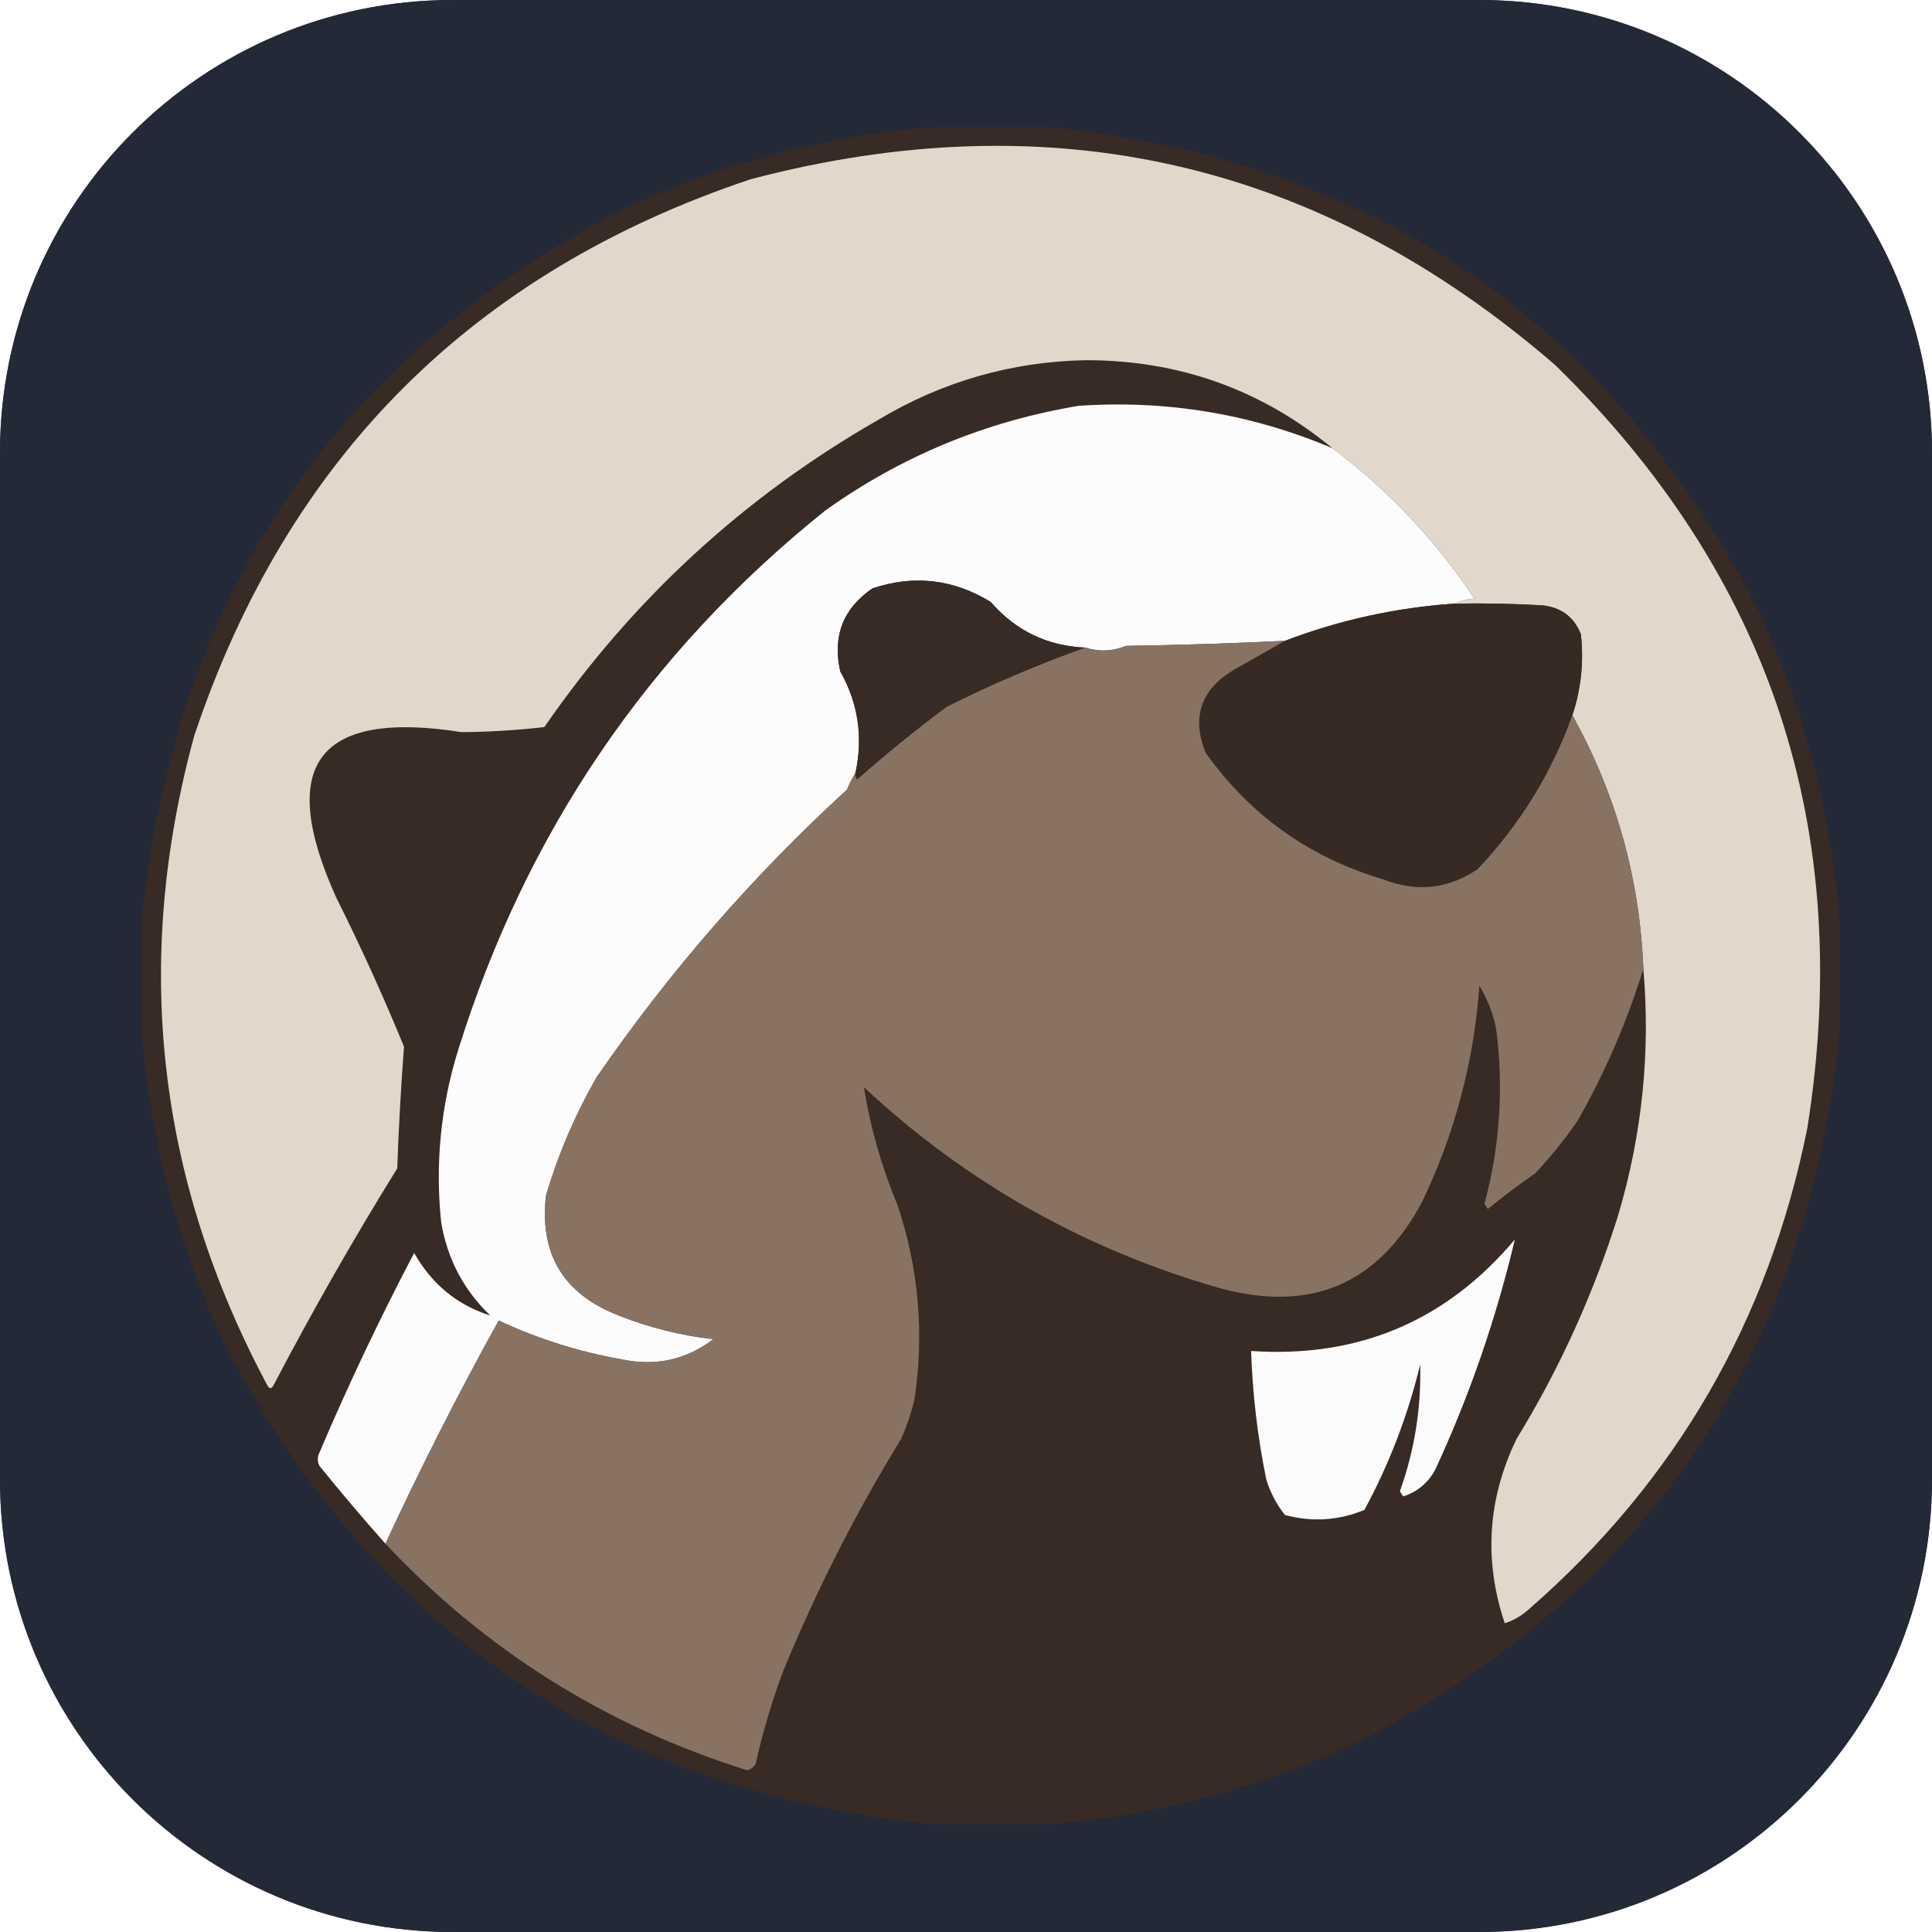
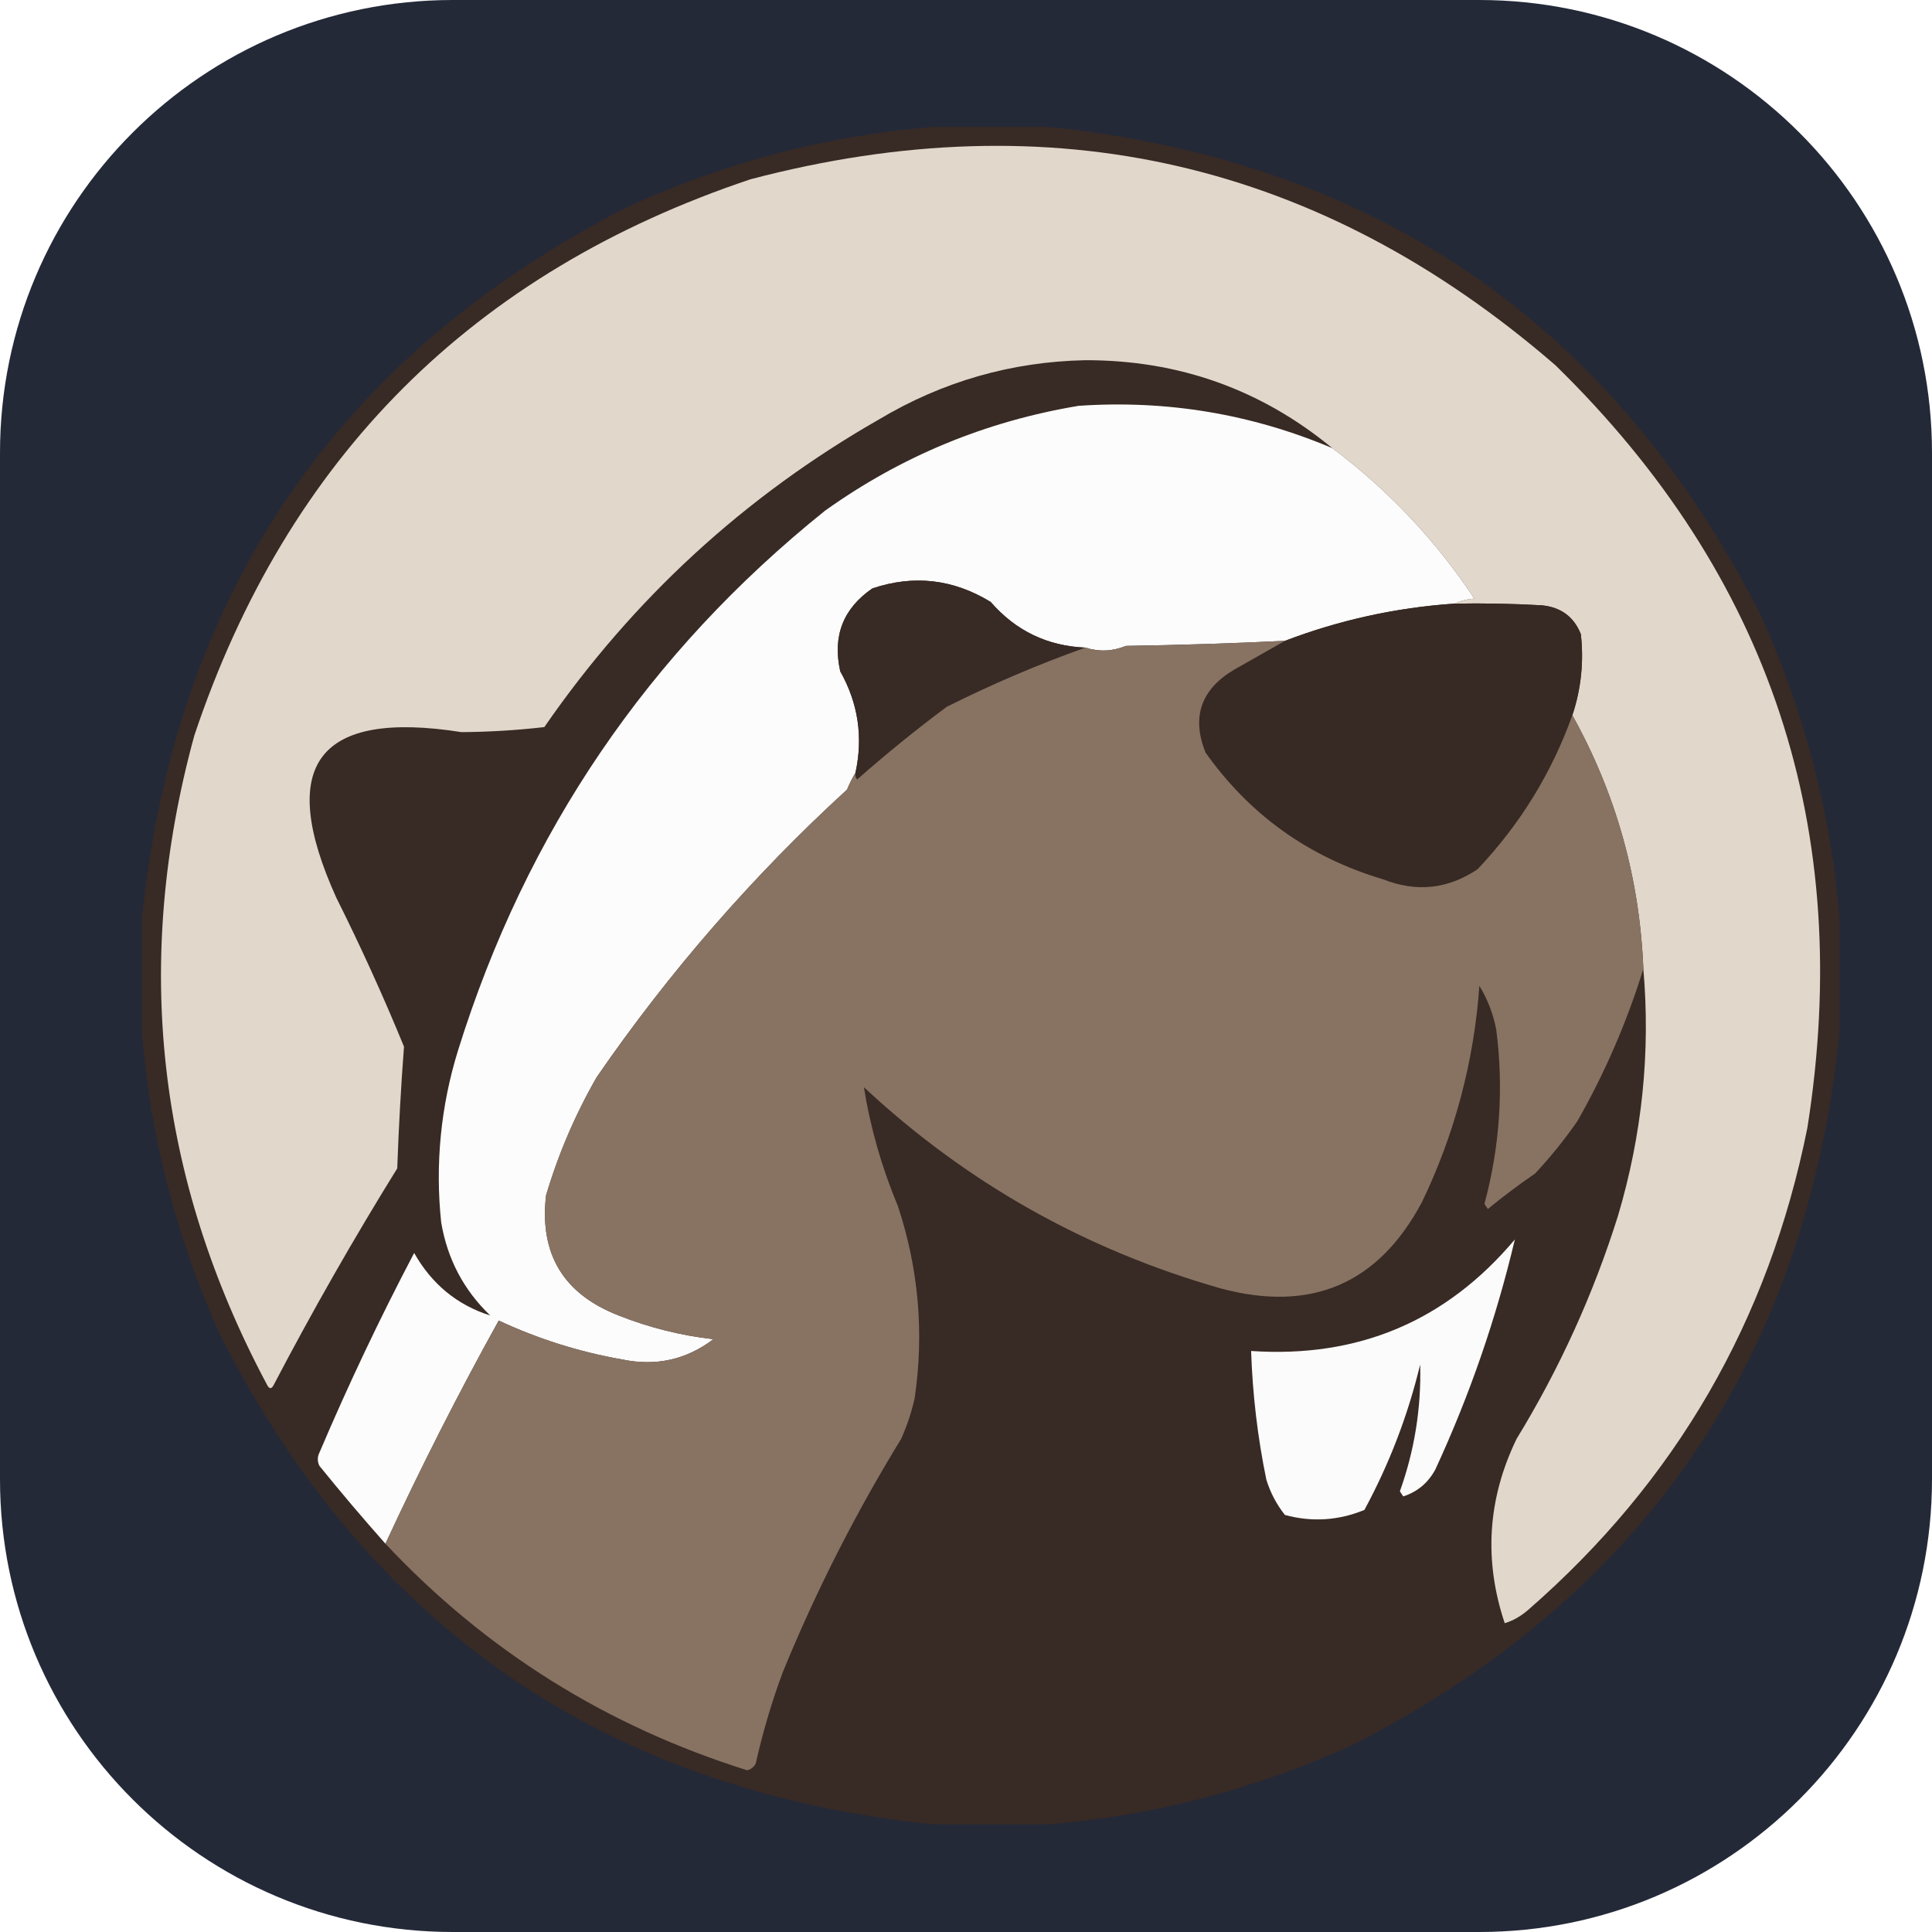
<svg xmlns="http://www.w3.org/2000/svg" width="256" height="256" viewBox="0 0 256 256" fill="none" id="dbeaver">
  <style>
#dbeaver {
    rect {fill: #242938}

    @media (prefers-color-scheme: light) {
        rect {fill: #F4F2ED}
    }
}
</style>
  <rect width="256" height="256" rx="60" fill="#242938" />
-   <path d="M196 0H60C26.863 0 0 26.863 0 60V196C0 229.137 26.863 256 60 256H196C229.137 256 256 229.137 256 196V60C256 26.863 229.137 0 196 0Z" fill="#242938" />
  <path d="M123.656 16.812H138.894C182.085 21.262 213.527 42.766 233.21 81.333C239.077 94.217 242.588 107.656 243.74 121.656V136.894C239.29 180.085 217.786 211.527 179.219 231.21C166.335 237.077 152.896 240.588 138.894 241.74H123.658C80.468 237.29 49.025 215.786 29.335 177.22C23.468 164.335 19.964 150.896 18.812 136.894V121.658C23.262 78.468 44.766 47.025 83.333 27.335C96.217 21.468 109.656 17.964 123.656 16.812Z" fill="#382A24" />
  <path d="M217.752 128.377C217.268 116.388 214.133 105.182 208.344 94.772C209.5 91.314 209.884 87.644 209.468 84.021C208.543 81.724 206.828 80.459 204.312 80.21C200.435 79.987 196.55 79.913 192.666 79.989C193.469 79.625 194.364 79.4 195.353 79.314C190.274 71.633 183.906 64.888 176.531 59.376C167.096 51.596 156.189 47.713 143.824 47.728C134.039 47.928 124.923 50.537 116.49 55.564C98.634 65.776 83.852 79.363 72.127 96.343C68.486 96.762 64.824 96.984 61.154 97.011C42.106 94.018 36.58 101.343 44.573 118.969C47.804 125.428 50.793 132.005 53.532 138.687C53.126 144.057 52.828 149.431 52.637 154.815C46.838 164.171 41.382 173.736 36.279 183.49C35.981 184.087 35.682 184.087 35.384 183.49C20.765 156.095 17.55 127.416 25.749 97.459C38.072 60.648 62.647 36.074 99.457 23.751C139.427 13.237 174.975 21.448 206.104 48.398C234.61 76.256 245.739 109.939 239.488 149.438C234.369 175 222.046 196.282 202.521 213.291C201.538 214.152 200.493 214.749 199.385 215.084C196.591 206.749 197.11 198.615 200.95 190.666C206.626 181.396 211.142 171.463 214.395 161.091C217.595 150.319 218.711 139.419 217.752 128.377Z" fill="#E1D7CB" />
  <path d="M176.531 59.376C183.906 64.888 190.274 71.634 195.353 79.314C194.426 79.385 193.517 79.612 192.666 79.988C184.994 80.509 177.442 82.17 170.26 84.917C163.241 85.257 156.224 85.478 149.199 85.585C147.415 86.309 145.622 86.388 143.824 85.813C138.767 85.6 134.585 83.579 131.272 79.762C126.303 76.726 121.075 76.129 115.594 77.969C111.717 80.628 110.297 84.285 111.335 88.949C113.716 93.179 114.385 97.659 113.355 102.394C112.927 103.112 112.551 103.86 112.23 104.633C99.772 116.033 88.65 128.811 79.075 142.721C76.23 147.666 73.975 152.928 72.356 158.399C71.461 166.178 74.674 171.476 81.991 174.313C86.014 175.911 90.232 176.966 94.533 177.449C90.951 180.172 86.912 181.068 82.439 180.136C76.784 179.147 71.285 177.413 66.085 174.981C60.724 184.653 55.717 194.517 51.073 204.553C48.084 201.185 45.171 197.75 42.336 194.25C42.189 193.975 42.112 193.667 42.112 193.355C42.112 193.042 42.189 192.735 42.336 192.459C46.154 183.48 50.338 174.66 54.878 166.023C57.211 170.153 60.575 172.92 64.962 174.313C61.449 170.943 59.279 166.831 58.462 161.989C57.641 154.298 58.405 146.521 60.708 139.137C69.697 110.303 85.901 86.475 109.323 67.668C119.428 60.45 130.628 55.821 142.928 53.773C154.583 52.978 165.789 54.84 176.533 59.378L176.531 59.376Z" fill="#FCFCFC" />
  <path d="M143.824 85.812C137.544 88.048 131.408 90.668 125.449 93.656C121.358 96.701 117.396 99.916 113.574 103.291C113.475 103.166 113.404 103.021 113.366 102.866C113.328 102.711 113.325 102.55 113.355 102.394C114.385 97.659 113.716 93.179 111.335 88.949C110.297 84.284 111.717 80.63 115.594 77.969C121.075 76.129 126.303 76.725 131.272 79.762C134.585 83.579 138.767 85.6 143.824 85.812Z" fill="#382A24" />
  <path d="M192.666 79.987C196.547 79.911 200.43 79.987 204.313 80.21C206.83 80.459 208.543 81.724 209.468 84.021C209.884 87.644 209.5 91.314 208.344 94.772C205.599 102.436 201.411 109.227 195.803 115.165C191.876 117.817 187.695 118.265 183.251 116.508C173.424 113.578 165.582 107.977 159.729 99.7C157.865 95 159.132 91.337 163.541 88.729C165.78 87.454 168.019 86.189 170.26 84.917C177.442 82.17 184.994 80.509 192.666 79.987Z" fill="#372923" />
  <path d="M170.26 84.917C168.021 86.189 165.78 87.454 163.541 88.729C159.132 91.337 157.865 95 159.729 99.7C165.582 107.977 173.424 113.58 183.251 116.508C187.695 118.265 191.876 117.817 195.801 115.165C201.411 109.227 205.599 102.437 208.343 94.772C214.131 105.182 217.268 116.388 217.752 128.375C215.584 135.395 212.656 142.158 209.02 148.542C207.322 150.99 205.449 153.311 203.417 155.489C201.262 156.969 199.17 158.54 197.146 160.196L196.696 159.522C198.731 152.008 199.263 144.166 198.262 136.446C197.876 134.385 197.118 132.412 196.023 130.623C195.329 140.579 192.744 150.312 188.407 159.3C182.633 170.131 173.751 173.941 161.748 170.721C143.8 165.6 128.045 156.712 114.471 144.062C115.336 149.451 116.842 154.717 118.956 159.748C121.723 168.096 122.469 176.608 121.195 185.283C120.778 187.133 120.178 188.936 119.404 190.666C113.348 200.53 108.102 210.869 103.718 221.582C102.255 225.529 101.058 229.569 100.136 233.676C100.025 233.899 99.867 234.094 99.672 234.249C99.478 234.404 99.252 234.515 99.011 234.574C80.34 228.712 64.354 218.71 51.071 204.551C55.715 194.515 60.722 184.651 66.083 174.979C71.283 177.411 76.782 179.145 82.437 180.134C86.91 181.066 90.949 180.17 94.531 177.447C90.23 176.964 86.012 175.909 81.989 174.311C74.672 171.475 71.459 166.176 72.354 158.397C73.973 152.926 76.228 147.664 79.073 142.719C88.648 128.81 99.772 116.033 112.23 104.634C112.551 103.859 112.927 103.113 113.353 102.396C113.323 102.552 113.327 102.713 113.365 102.867C113.404 103.022 113.474 103.167 113.574 103.291C117.396 99.916 121.358 96.701 125.449 93.656C131.408 90.668 137.544 88.048 143.823 85.812C145.622 86.388 147.413 86.309 149.199 85.585C156.231 85.478 163.248 85.25 170.26 84.917Z" fill="#887363" />
  <path d="M200.728 164.228C198.249 174.712 194.721 184.919 190.198 194.696C189.251 196.467 187.831 197.663 185.938 198.282L185.49 197.605C187.427 192.221 188.339 186.523 188.179 180.804C186.566 187.521 184.082 194 180.79 200.073C177.35 201.488 173.837 201.708 170.26 200.742C169.149 199.344 168.311 197.75 167.792 196.042C166.639 190.432 165.966 184.734 165.78 179.011C179.988 179.972 191.634 175.042 200.73 164.23L200.728 164.228Z" fill="#FBFBFB" />
</svg>
